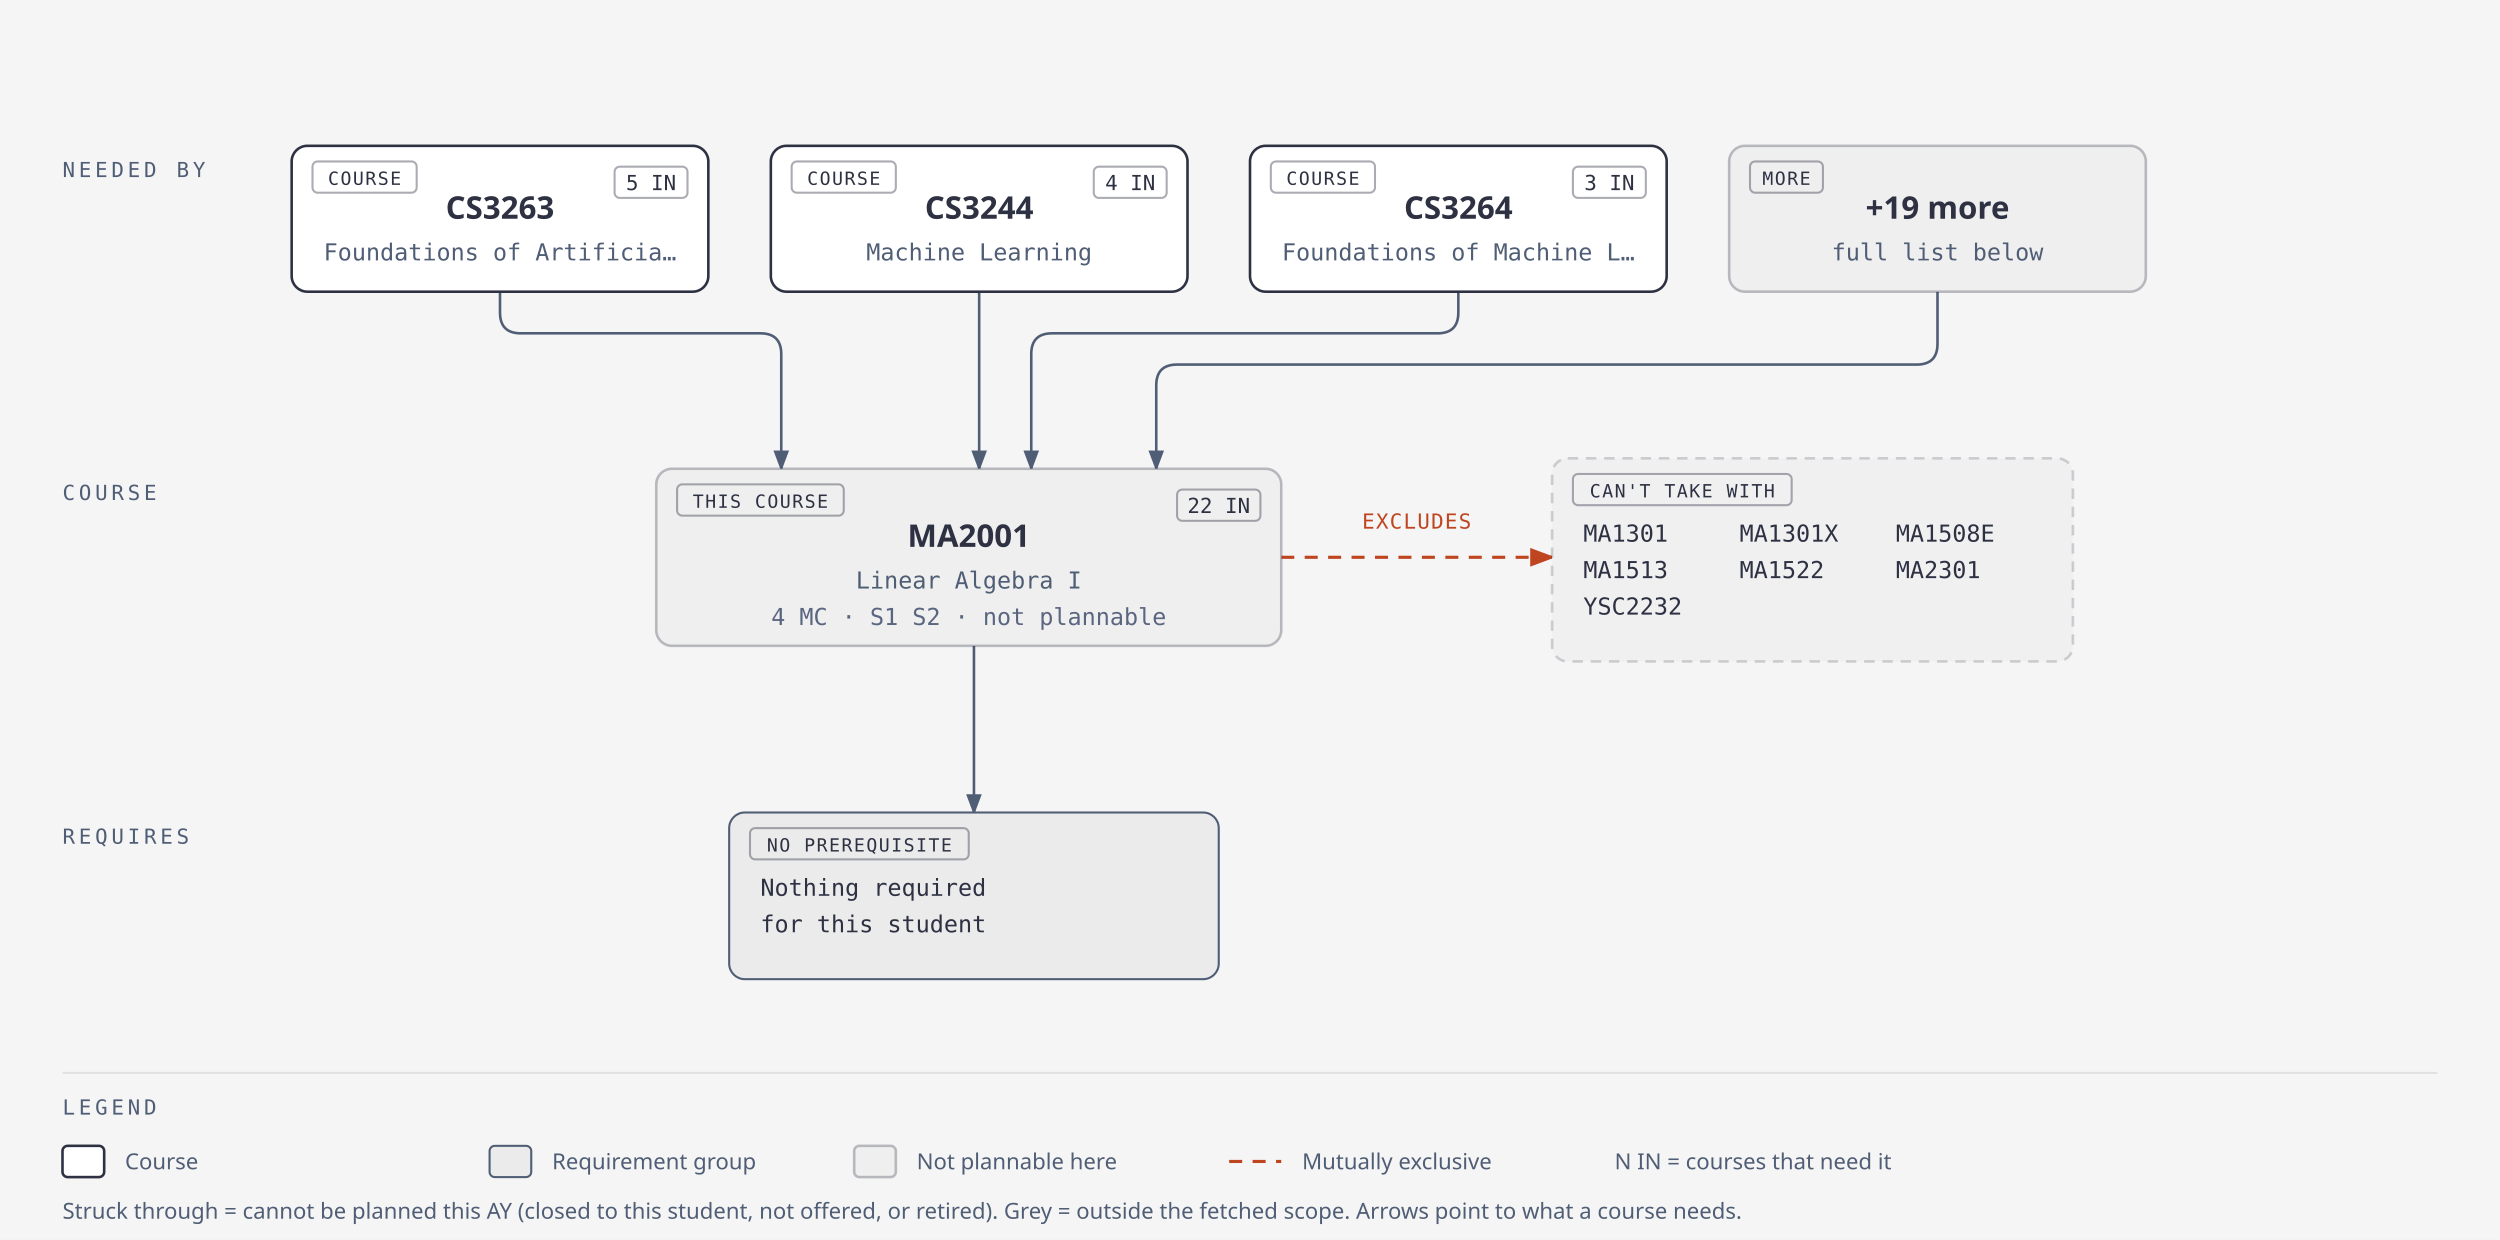
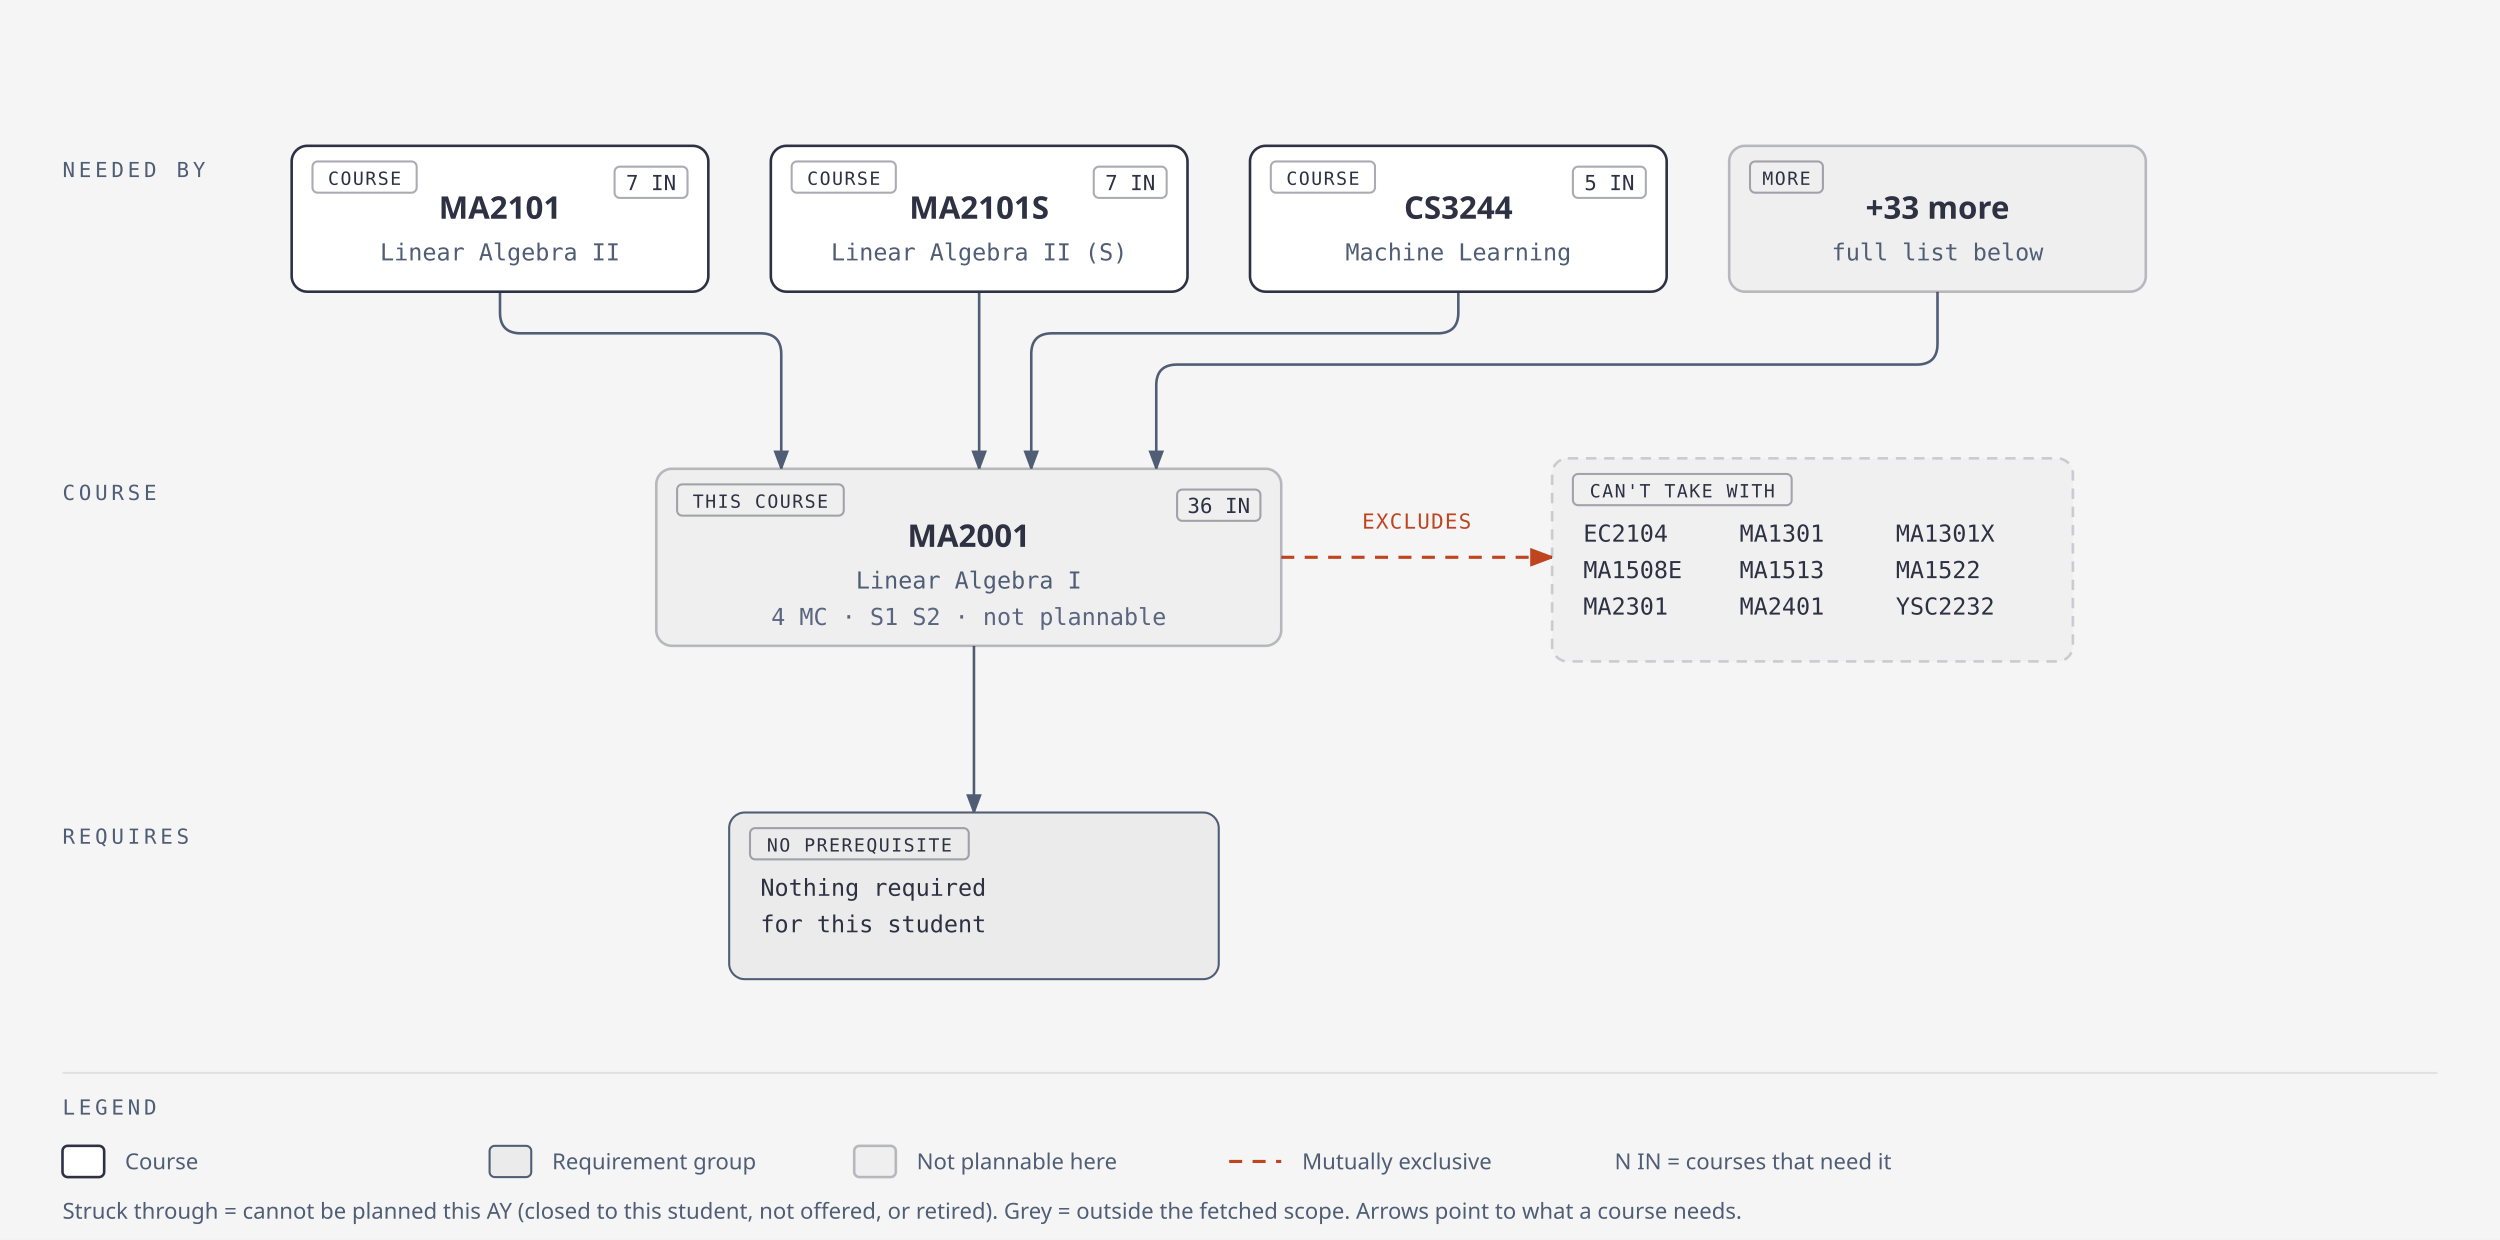
<svg xmlns="http://www.w3.org/2000/svg" width="960" height="476" viewBox="0 0 960 476" role="img" aria-labelledby="ma2001-title ma2001-desc">
  <defs>
    <marker id="arrow" markerWidth="8" markerHeight="6" refX="7" refY="3" orient="auto">
      <polygon points="0 0, 8 3, 0 6" fill="#4f5d75" />
    </marker>
    <marker id="arrow-accent" markerWidth="8" markerHeight="6" refX="7" refY="3" orient="auto">
      <polygon points="0 0, 8 3, 0 6" fill="#bf4520" />
    </marker>
  </defs>
  <rect width="100%" height="100%" fill="#f5f5f5" />
  <text x="24" y="68" fill="#4f5d75" font-size="8" font-family="'Geist Mono', ui-monospace, monospace" letter-spacing="0.18em">NEEDED BY</text>
  <text x="24" y="192" fill="#4f5d75" font-size="8" font-family="'Geist Mono', ui-monospace, monospace" letter-spacing="0.18em">COURSE</text>
  <text x="24" y="324" fill="#4f5d75" font-size="8" font-family="'Geist Mono', ui-monospace, monospace" letter-spacing="0.18em">REQUIRES</text>
  <path d="M 192,112 V 120 Q 192,128 200,128 H 292 Q 300,128 300,136 V 180" fill="none" stroke="#4f5d75" stroke-width="1" marker-end="url(#arrow)" />
  <path d="M 376,112 V 180" fill="none" stroke="#4f5d75" stroke-width="1" marker-end="url(#arrow)" />
  <path d="M 560,112 V 120 Q 560,128 552,128 H 404 Q 396,128 396,136 V 180" fill="none" stroke="#4f5d75" stroke-width="1" marker-end="url(#arrow)" />
  <path d="M 744,112 V 132 Q 744,140 736,140 H 452 Q 444,140 444,148 V 180" fill="none" stroke="#4f5d75" stroke-width="1" marker-end="url(#arrow)" />
  <path d="M 374,248 V 312" fill="none" stroke="#4f5d75" stroke-width="1" marker-end="url(#arrow)" />
  <line x1="492" y1="214" x2="596" y2="214" stroke="#bf4520" stroke-width="1.2" stroke-dasharray="5,4" marker-end="url(#arrow-accent)" />
  <rect x="518" y="194" width="52" height="12" rx="2" fill="#f5f5f5" />
  <text x="544" y="203" fill="#bf4520" font-size="8" font-family="'Geist Mono', ui-monospace, monospace" text-anchor="middle" letter-spacing="0.06em">EXCLUDES</text>
  <rect x="112" y="56" width="160" height="56" rx="6" fill="#f5f5f5" />
  <rect x="112" y="56" width="160" height="56" rx="6" fill="#ffffff" stroke="#2d3142" stroke-width="1" />
  <rect x="120" y="62" width="40" height="12" rx="2" fill="transparent" stroke="rgba(45,49,66,0.40)" stroke-width="0.8" />
  <text x="140" y="71" fill="#2d3142" font-size="7" font-family="'Geist Mono', ui-monospace, monospace" text-anchor="middle" letter-spacing="0.08em">COURSE</text>
  <rect x="236" y="64" width="28" height="12" rx="2" fill="transparent" stroke="rgba(45,49,66,0.40)" stroke-width="0.8" />
-   <text x="250" y="73" fill="#2d3142" font-size="8" font-family="'Geist Mono', ui-monospace, monospace" text-anchor="middle">5 IN</text>
-   <text x="192" y="84" fill="#2d3142" font-size="12" font-weight="600" font-family="'Geist', system-ui, sans-serif" text-anchor="middle">CS3263</text>
-   <text x="192" y="100" fill="#4f5d75" font-size="9" font-family="'Geist Mono', ui-monospace, monospace" text-anchor="middle">Foundations of Artificia…</text>
+   <text x="250" y="73" fill="#2d3142" font-size="8" font-family="'Geist Mono', ui-monospace, monospace" text-anchor="middle">7 IN</text>
+   <text x="192" y="84" fill="#2d3142" font-size="12" font-weight="600" font-family="'Geist', system-ui, sans-serif" text-anchor="middle">MA2101</text>
+   <text x="192" y="100" fill="#4f5d75" font-size="9" font-family="'Geist Mono', ui-monospace, monospace" text-anchor="middle">Linear Algebra II</text>
  <rect x="296" y="56" width="160" height="56" rx="6" fill="#f5f5f5" />
  <rect x="296" y="56" width="160" height="56" rx="6" fill="#ffffff" stroke="#2d3142" stroke-width="1" />
  <rect x="304" y="62" width="40" height="12" rx="2" fill="transparent" stroke="rgba(45,49,66,0.40)" stroke-width="0.8" />
  <text x="324" y="71" fill="#2d3142" font-size="7" font-family="'Geist Mono', ui-monospace, monospace" text-anchor="middle" letter-spacing="0.08em">COURSE</text>
  <rect x="420" y="64" width="28" height="12" rx="2" fill="transparent" stroke="rgba(45,49,66,0.40)" stroke-width="0.8" />
-   <text x="434" y="73" fill="#2d3142" font-size="8" font-family="'Geist Mono', ui-monospace, monospace" text-anchor="middle">4 IN</text>
-   <text x="376" y="84" fill="#2d3142" font-size="12" font-weight="600" font-family="'Geist', system-ui, sans-serif" text-anchor="middle">CS3244</text>
-   <text x="376" y="100" fill="#4f5d75" font-size="9" font-family="'Geist Mono', ui-monospace, monospace" text-anchor="middle">Machine Learning</text>
+   <text x="434" y="73" fill="#2d3142" font-size="8" font-family="'Geist Mono', ui-monospace, monospace" text-anchor="middle">7 IN</text>
+   <text x="376" y="84" fill="#2d3142" font-size="12" font-weight="600" font-family="'Geist', system-ui, sans-serif" text-anchor="middle">MA2101S</text>
+   <text x="376" y="100" fill="#4f5d75" font-size="9" font-family="'Geist Mono', ui-monospace, monospace" text-anchor="middle">Linear Algebra II (S)</text>
  <rect x="480" y="56" width="160" height="56" rx="6" fill="#f5f5f5" />
  <rect x="480" y="56" width="160" height="56" rx="6" fill="#ffffff" stroke="#2d3142" stroke-width="1" />
  <rect x="488" y="62" width="40" height="12" rx="2" fill="transparent" stroke="rgba(45,49,66,0.40)" stroke-width="0.8" />
  <text x="508" y="71" fill="#2d3142" font-size="7" font-family="'Geist Mono', ui-monospace, monospace" text-anchor="middle" letter-spacing="0.08em">COURSE</text>
  <rect x="604" y="64" width="28" height="12" rx="2" fill="transparent" stroke="rgba(45,49,66,0.40)" stroke-width="0.8" />
-   <text x="618" y="73" fill="#2d3142" font-size="8" font-family="'Geist Mono', ui-monospace, monospace" text-anchor="middle">3 IN</text>
-   <text x="560" y="84" fill="#2d3142" font-size="12" font-weight="600" font-family="'Geist', system-ui, sans-serif" text-anchor="middle">CS3264</text>
-   <text x="560" y="100" fill="#4f5d75" font-size="9" font-family="'Geist Mono', ui-monospace, monospace" text-anchor="middle">Foundations of Machine L…</text>
+   <text x="618" y="73" fill="#2d3142" font-size="8" font-family="'Geist Mono', ui-monospace, monospace" text-anchor="middle">5 IN</text>
+   <text x="560" y="84" fill="#2d3142" font-size="12" font-weight="600" font-family="'Geist', system-ui, sans-serif" text-anchor="middle">CS3244</text>
+   <text x="560" y="100" fill="#4f5d75" font-size="9" font-family="'Geist Mono', ui-monospace, monospace" text-anchor="middle">Machine Learning</text>
  <rect x="664" y="56" width="160" height="56" rx="6" fill="#f5f5f5" />
  <rect x="664" y="56" width="160" height="56" rx="6" fill="rgba(45,49,66,0.03)" stroke="rgba(45,49,66,0.30)" stroke-width="1" />
  <rect x="672" y="62" width="28" height="12" rx="2" fill="transparent" stroke="rgba(45,49,66,0.40)" stroke-width="0.8" />
  <text x="686" y="71" fill="#2d3142" font-size="7" font-family="'Geist Mono', ui-monospace, monospace" text-anchor="middle" letter-spacing="0.08em">MORE</text>
-   <text x="744" y="84" fill="#2d3142" font-size="12" font-weight="600" font-family="'Geist', system-ui, sans-serif" text-anchor="middle">+19 more</text>
+   <text x="744" y="84" fill="#2d3142" font-size="12" font-weight="600" font-family="'Geist', system-ui, sans-serif" text-anchor="middle">+33 more</text>
  <text x="744" y="100" fill="#4f5d75" font-size="9" font-family="'Geist Mono', ui-monospace, monospace" text-anchor="middle">full list below</text>
  <rect x="252" y="180" width="240" height="68" rx="6" fill="#f5f5f5" />
  <rect x="252" y="180" width="240" height="68" rx="6" fill="rgba(45,49,66,0.03)" stroke="rgba(45,49,66,0.30)" stroke-width="1" />
  <rect x="260" y="186" width="64" height="12" rx="2" fill="transparent" stroke="rgba(45,49,66,0.40)" stroke-width="0.8" />
  <text x="292" y="195" fill="#2d3142" font-size="7" font-family="'Geist Mono', ui-monospace, monospace" text-anchor="middle" letter-spacing="0.08em">THIS COURSE</text>
  <rect x="452" y="188" width="32" height="12" rx="2" fill="transparent" stroke="rgba(45,49,66,0.40)" stroke-width="0.8" />
-   <text x="468" y="197" fill="#2d3142" font-size="8" font-family="'Geist Mono', ui-monospace, monospace" text-anchor="middle">22 IN</text>
+   <text x="468" y="197" fill="#2d3142" font-size="8" font-family="'Geist Mono', ui-monospace, monospace" text-anchor="middle">36 IN</text>
  <text x="372" y="210" fill="#2d3142" font-size="12" font-weight="600" font-family="'Geist', system-ui, sans-serif" text-anchor="middle">MA2001</text>
  <text x="372" y="226" fill="#4f5d75" font-size="9" font-family="'Geist Mono', ui-monospace, monospace" text-anchor="middle">Linear Algebra I</text>
  <text x="372" y="240" fill="#5a6580" font-size="9" font-family="'Geist Mono', ui-monospace, monospace" text-anchor="middle">4 MC · S1 S2 · not plannable</text>
  <rect x="596" y="176" width="200" height="78" rx="6" fill="#f5f5f5" />
  <rect x="596" y="176" width="200" height="78" rx="6" fill="rgba(45,49,66,0.02)" stroke="rgba(45,49,66,0.20)" stroke-width="1" stroke-dasharray="4,3" />
  <rect x="604" y="182" width="84" height="12" rx="2" fill="transparent" stroke="rgba(45,49,66,0.40)" stroke-width="0.8" />
  <text x="646" y="191" fill="#2d3142" font-size="7" font-family="'Geist Mono', ui-monospace, monospace" text-anchor="middle" letter-spacing="0.08em">CAN'T TAKE WITH</text>
-   <text x="608" y="208" fill="#2d3142" font-size="9" font-family="'Geist Mono', ui-monospace, monospace">MA1301</text>
-   <text x="668" y="208" fill="#2d3142" font-size="9" font-family="'Geist Mono', ui-monospace, monospace">MA1301X</text>
-   <text x="728" y="208" fill="#2d3142" font-size="9" font-family="'Geist Mono', ui-monospace, monospace">MA1508E</text>
-   <text x="608" y="222" fill="#2d3142" font-size="9" font-family="'Geist Mono', ui-monospace, monospace">MA1513</text>
-   <text x="668" y="222" fill="#2d3142" font-size="9" font-family="'Geist Mono', ui-monospace, monospace">MA1522</text>
-   <text x="728" y="222" fill="#2d3142" font-size="9" font-family="'Geist Mono', ui-monospace, monospace">MA2301</text>
-   <text x="608" y="236" fill="#2d3142" font-size="9" font-family="'Geist Mono', ui-monospace, monospace">YSC2232</text>
+   <text x="608" y="208" fill="#2d3142" font-size="9" font-family="'Geist Mono', ui-monospace, monospace">EC2104</text>
+   <text x="668" y="208" fill="#2d3142" font-size="9" font-family="'Geist Mono', ui-monospace, monospace">MA1301</text>
+   <text x="728" y="208" fill="#2d3142" font-size="9" font-family="'Geist Mono', ui-monospace, monospace">MA1301X</text>
+   <text x="608" y="222" fill="#2d3142" font-size="9" font-family="'Geist Mono', ui-monospace, monospace">MA1508E</text>
+   <text x="668" y="222" fill="#2d3142" font-size="9" font-family="'Geist Mono', ui-monospace, monospace">MA1513</text>
+   <text x="728" y="222" fill="#2d3142" font-size="9" font-family="'Geist Mono', ui-monospace, monospace">MA1522</text>
+   <text x="608" y="236" fill="#2d3142" font-size="9" font-family="'Geist Mono', ui-monospace, monospace">MA2301</text>
+   <text x="668" y="236" fill="#2d3142" font-size="9" font-family="'Geist Mono', ui-monospace, monospace">MA2401</text>
+   <text x="728" y="236" fill="#2d3142" font-size="9" font-family="'Geist Mono', ui-monospace, monospace">YSC2232</text>
  <rect x="280" y="312" width="188" height="64" rx="6" fill="#f5f5f5" />
  <rect x="280" y="312" width="188" height="64" rx="6" fill="rgba(45,49,66,0.05)" stroke="#4f5d75" stroke-width="0.8" />
  <rect x="288" y="318" width="84" height="12" rx="2" fill="transparent" stroke="rgba(45,49,66,0.40)" stroke-width="0.8" />
  <text x="330" y="327" fill="#2d3142" font-size="7" font-family="'Geist Mono', ui-monospace, monospace" text-anchor="middle" letter-spacing="0.08em">NO PREREQUISITE</text>
  <text x="292" y="344" fill="#2d3142" font-size="9" font-family="'Geist Mono', ui-monospace, monospace">Nothing required</text>
  <text x="292" y="358" fill="#2d3142" font-size="9" font-family="'Geist Mono', ui-monospace, monospace">for this student</text>
  <line x1="24" y1="412" x2="936" y2="412" stroke="rgba(45,49,66,0.10)" stroke-width="0.8" />
  <text x="24" y="428" fill="#4f5d75" font-size="8" font-family="'Geist Mono', ui-monospace, monospace" letter-spacing="0.18em">LEGEND</text>
  <rect x="24" y="440" width="16" height="12" rx="2" fill="#ffffff" stroke="#2d3142" stroke-width="1" />
  <text x="48" y="449" fill="#4f5d75" font-size="8.5" font-family="'Geist', system-ui, sans-serif">Course</text>
  <rect x="188" y="440" width="16" height="12" rx="2" fill="rgba(45,49,66,0.05)" stroke="#4f5d75" stroke-width="0.8" />
  <text x="212" y="449" fill="#4f5d75" font-size="8.5" font-family="'Geist', system-ui, sans-serif">Requirement group</text>
  <rect x="328" y="440" width="16" height="12" rx="2" fill="rgba(45,49,66,0.03)" stroke="rgba(45,49,66,0.30)" stroke-width="1" />
  <text x="352" y="449" fill="#4f5d75" font-size="8.5" font-family="'Geist', system-ui, sans-serif">Not plannable here</text>
  <line x1="472" y1="446" x2="492" y2="446" stroke="#bf4520" stroke-width="1.2" stroke-dasharray="5,4" />
  <text x="500" y="449" fill="#4f5d75" font-size="8.5" font-family="'Geist', system-ui, sans-serif">Mutually exclusive</text>
  <text x="620" y="449" fill="#4f5d75" font-size="8.5" font-family="'Geist', system-ui, sans-serif">N IN = courses that need it</text>
  <text x="24" y="468" fill="#4f5d75" font-size="8.5" font-family="'Geist', system-ui, sans-serif">Struck through = cannot be planned this AY (closed to this student, not offered, or retired). Grey = outside the fetched scope. Arrows point to what a course needs.</text>
</svg>
